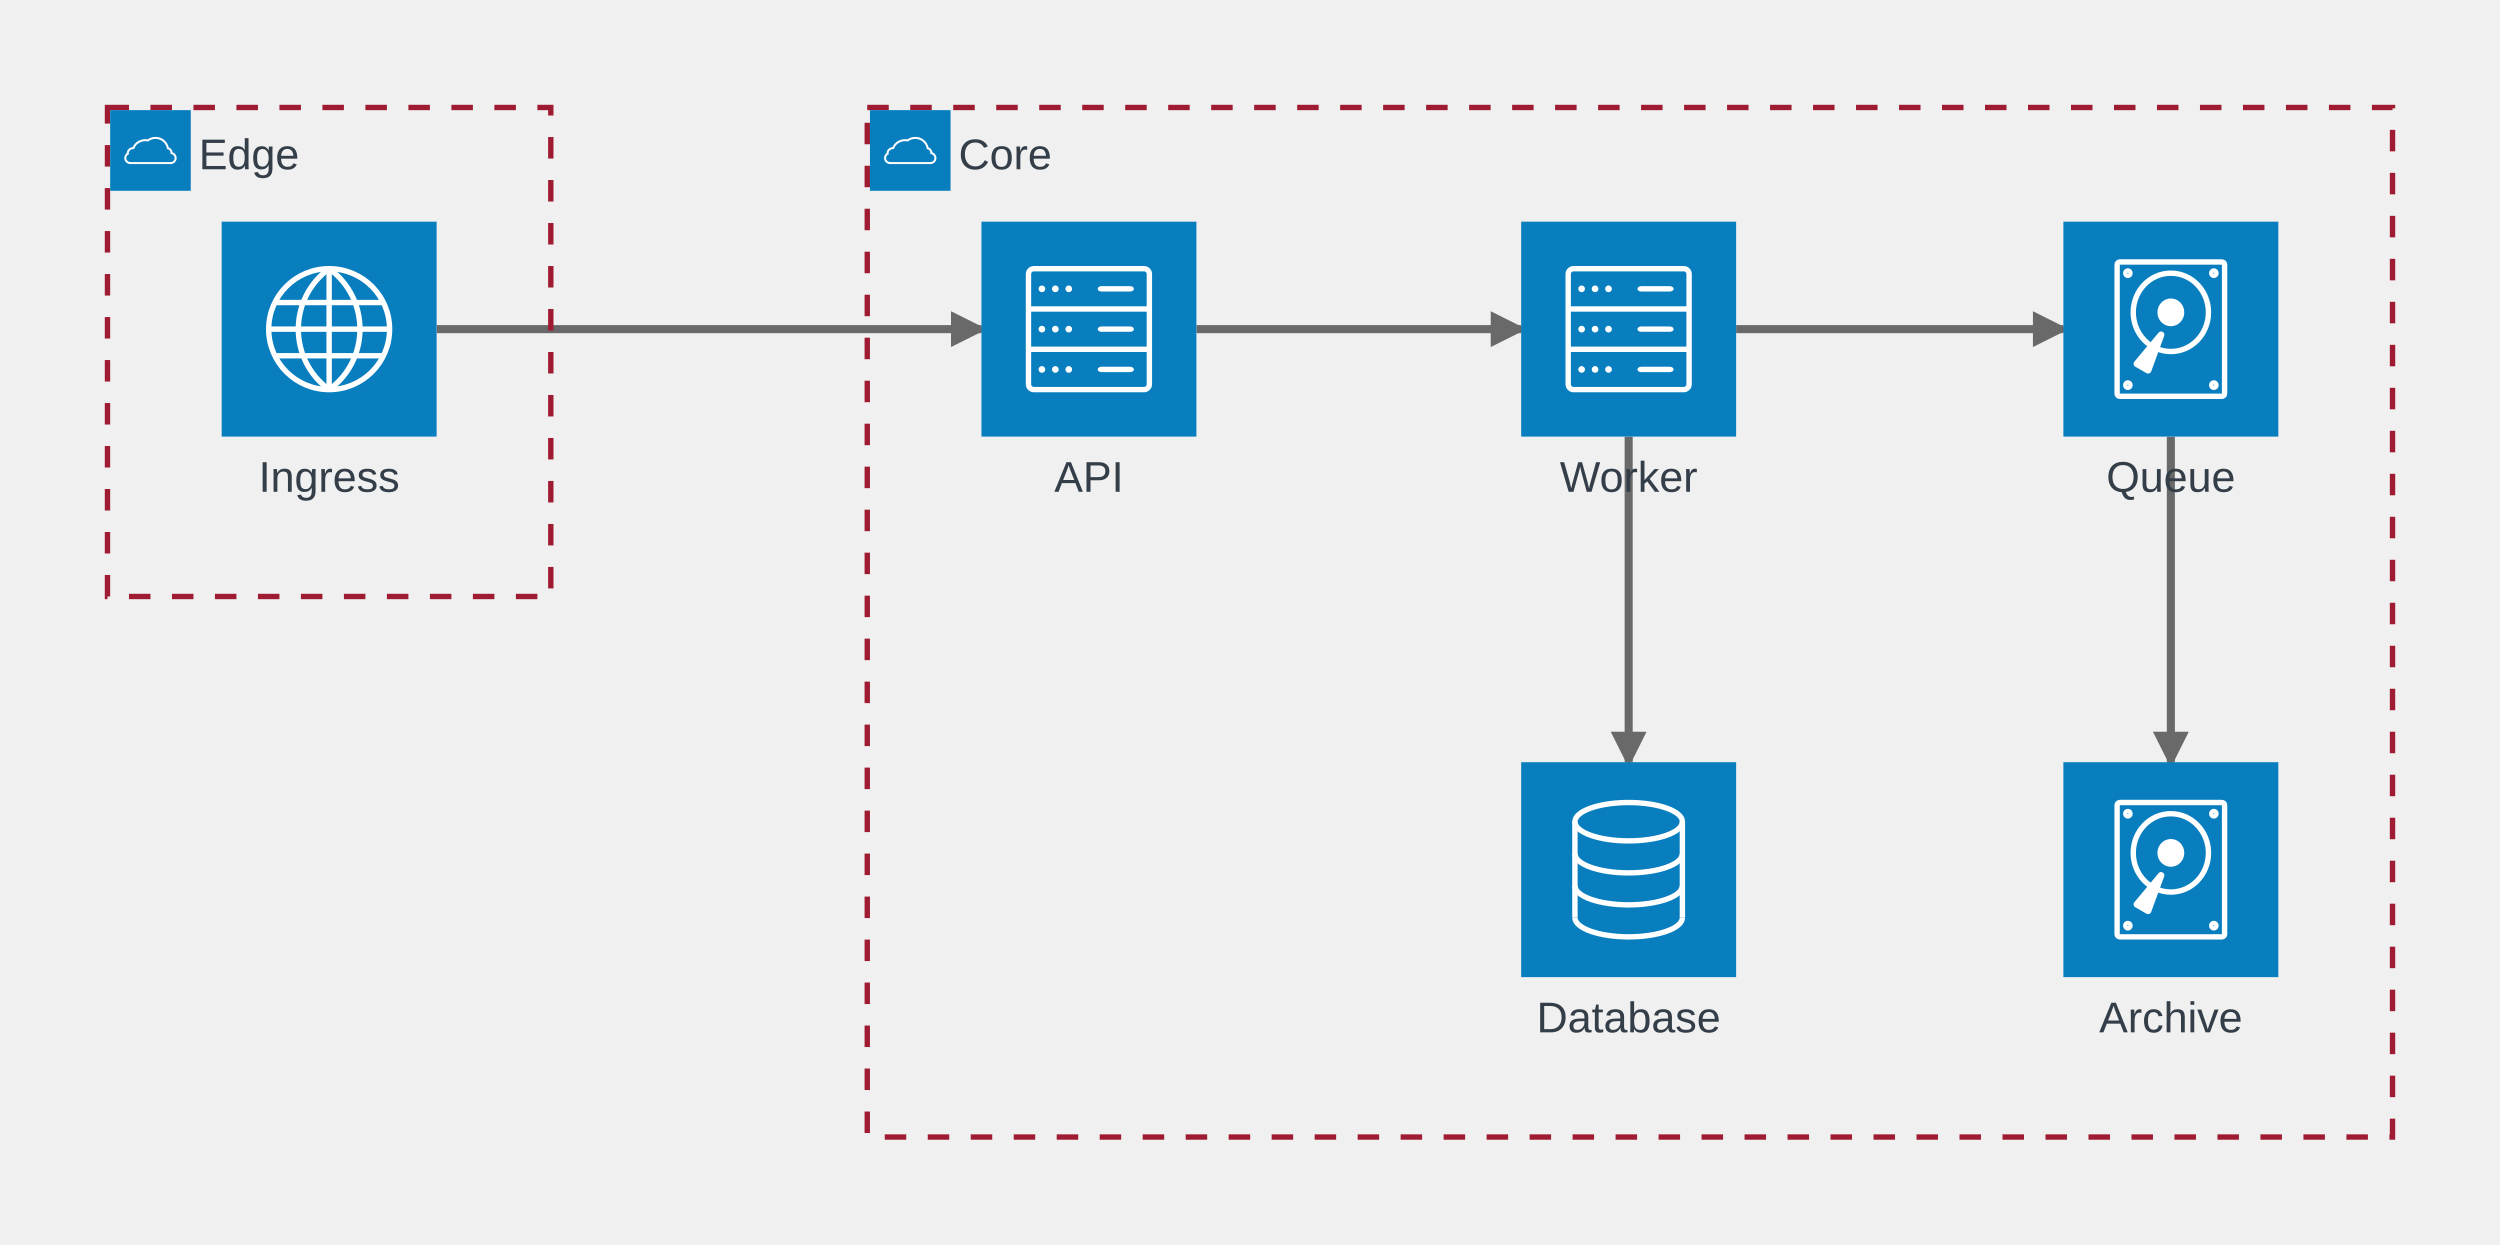
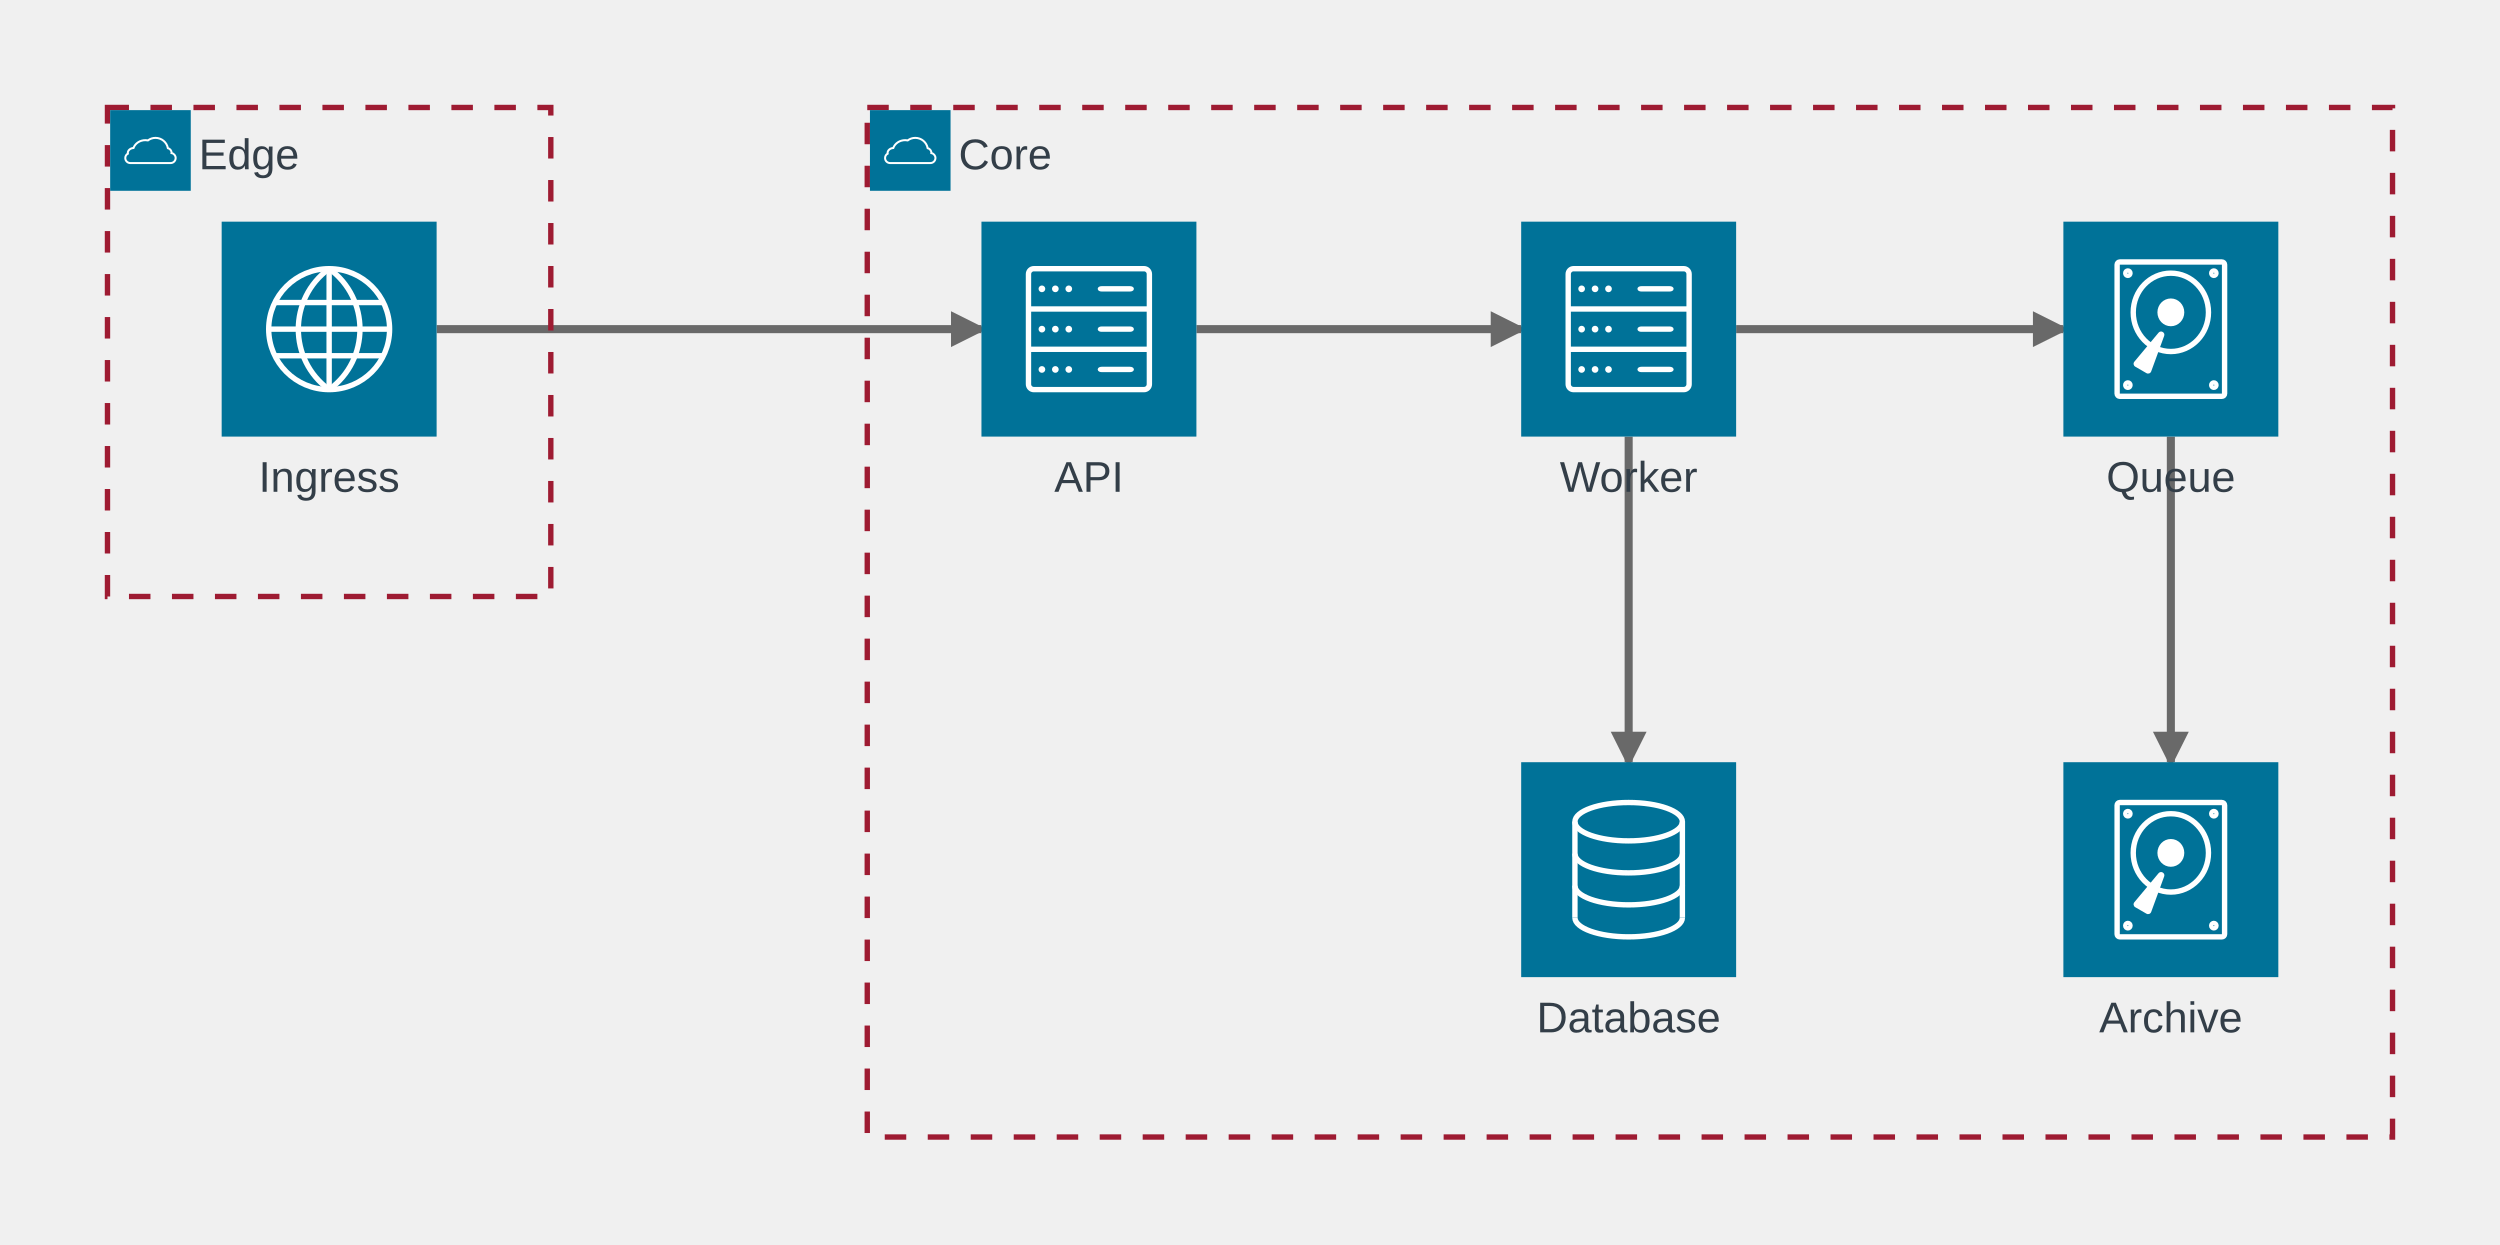
- <svg xmlns="http://www.w3.org/2000/svg" id="my-svg" width="100%" style="max-width: 930.441px; background-color: white;" viewBox="-425.22 -166.088 930.441 463.176" role="graphics-document document" aria-roledescription="architecture" aria-describedby="chart-desc-my-svg" aria-labelledby="chart-title-my-svg">
-   <style>#my-svg{font-family:"trebuchet ms",verdana,arial,sans-serif;font-size:16px;fill:#333e48;}@keyframes edge-animation-frame{from{stroke-dashoffset:0;}}@keyframes dash{to{stroke-dashoffset:0;}}#my-svg .edge-animation-slow{stroke-dasharray:9,5!important;stroke-dashoffset:900;animation:dash 50s linear infinite;stroke-linecap:round;}#my-svg .edge-animation-fast{stroke-dasharray:9,5!important;stroke-dashoffset:900;animation:dash 20s linear infinite;stroke-linecap:round;}#my-svg .error-icon{fill:#e7e7e7;}#my-svg .error-text{fill:#333e48;stroke:#333e48;}#my-svg .edge-thickness-normal{stroke-width:1px;}#my-svg .edge-thickness-thick{stroke-width:3.5px;}#my-svg .edge-pattern-solid{stroke-dasharray:0;}#my-svg .edge-thickness-invisible{stroke-width:0;fill:none;}#my-svg .edge-pattern-dashed{stroke-dasharray:3;}#my-svg .edge-pattern-dotted{stroke-dasharray:2;}#my-svg .marker{fill:#696969;stroke:#696969;}#my-svg .marker.cross{stroke:#696969;}#my-svg svg{font-family:"trebuchet ms",verdana,arial,sans-serif;font-size:16px;}#my-svg p{margin:0;}#my-svg .edge{stroke-width:3;stroke:#696969;fill:none;}#my-svg .arrow{fill:#696969;}#my-svg .node-bkg{fill:none;stroke:#9e1b32;stroke-width:2px;stroke-dasharray:8;}#my-svg .node-icon-text{display:flex;align-items:center;}#my-svg .node-icon-text&gt;div{color:#fff;margin:1px;height:fit-content;text-align:center;overflow:hidden;display:-webkit-box;-webkit-box-orient:vertical;}#my-svg .node .neo-node{stroke:#9e1b32;}#my-svg [data-look="neo"].node rect,#my-svg [data-look="neo"].cluster rect,#my-svg [data-look="neo"].node polygon{stroke:url(#my-svg-gradient);filter:drop-shadow( 1px 2px 2px rgba(185,185,185,1));}#my-svg [data-look="neo"].swimlane.cluster rect{filter:none;}#my-svg [data-look="neo"].node path{stroke:url(#my-svg-gradient);stroke-width:1px;}#my-svg [data-look="neo"].node .outer-path{filter:drop-shadow( 1px 2px 2px rgba(185,185,185,1));}#my-svg [data-look="neo"].node .neo-line path{stroke:#9e1b32;filter:none;}#my-svg [data-look="neo"].node circle{stroke:url(#my-svg-gradient);filter:drop-shadow( 1px 2px 2px rgba(185,185,185,1));}#my-svg [data-look="neo"].node circle .state-start{fill:#000000;}#my-svg [data-look="neo"].icon-shape .icon{fill:url(#my-svg-gradient);filter:drop-shadow( 1px 2px 2px rgba(185,185,185,1));}#my-svg [data-look="neo"].icon-shape .icon-neo path{stroke:url(#my-svg-gradient);filter:drop-shadow( 1px 2px 2px rgba(185,185,185,1));}#my-svg :root{--mermaid-font-family:"trebuchet ms",verdana,arial,sans-serif;}</style>
+ <svg xmlns="http://www.w3.org/2000/svg" id="my-svg" width="100%" style="max-width: 930.441px; background-color:white;" viewBox="-425.22 -166.088 930.441 463.176" role="graphics-document document" aria-roledescription="architecture" aria-describedby="chart-desc-my-svg" aria-labelledby="chart-title-my-svg">
+   <style>#my-svg{font-family:"trebuchet ms",verdana,arial,sans-serif;font-size:16px;fill:#333e48;}@keyframes edge-animation-frame{from{stroke-dashoffset:0;}}@keyframes dash{to{stroke-dashoffset:0;}}#my-svg .edge-animation-slow{stroke-dasharray:9,5!important;stroke-dashoffset:900;animation:dash 50s linear infinite;stroke-linecap:round;}#my-svg .edge-animation-fast{stroke-dasharray:9,5!important;stroke-dashoffset:900;animation:dash 20s linear infinite;stroke-linecap:round;}#my-svg .error-icon{fill:#e7e7e7;}#my-svg .error-text{fill:#333e48;stroke:#333e48;}#my-svg .edge-thickness-normal{stroke-width:1px;}#my-svg .edge-thickness-thick{stroke-width:3.5px;}#my-svg .edge-pattern-solid{stroke-dasharray:0;}#my-svg .edge-thickness-invisible{stroke-width:0;fill:none;}#my-svg .edge-pattern-dashed{stroke-dasharray:3;}#my-svg .edge-pattern-dotted{stroke-dasharray:2;}#my-svg .marker{fill:#696969;stroke:#696969;}#my-svg .marker.cross{stroke:#696969;}#my-svg svg{font-family:"trebuchet ms",verdana,arial,sans-serif;font-size:16px;}#my-svg p{margin:0;}#my-svg .edge{stroke-width:3;stroke:#696969;fill:none;}#my-svg .arrow{fill:#696969;}#my-svg .node-bkg{fill:none;stroke:#9e1b32;stroke-width:2px;stroke-dasharray:8;}#my-svg .node-icon-text{display:flex;align-items:center;}#my-svg .node-icon-text&gt;div{color:#fff;margin:1px;height:fit-content;text-align:center;overflow:hidden;display:-webkit-box;-webkit-box-orient:vertical;}#my-svg .node .neo-node{stroke:#9e1b32;}#my-svg [data-look="neo"].node rect,#my-svg [data-look="neo"].cluster rect,#my-svg [data-look="neo"].node polygon{stroke:url(#my-svg-gradient);filter:drop-shadow( 1px 2px 2px rgba(181,181,181,1));}#my-svg [data-look="neo"].swimlane.cluster rect{filter:none;}#my-svg [data-look="neo"].node path{stroke:url(#my-svg-gradient);stroke-width:1px;}#my-svg [data-look="neo"].node .outer-path{filter:drop-shadow( 1px 2px 2px rgba(181,181,181,1));}#my-svg [data-look="neo"].node .neo-line path{stroke:#9e1b32;filter:none;}#my-svg [data-look="neo"].node circle{stroke:url(#my-svg-gradient);filter:drop-shadow( 1px 2px 2px rgba(181,181,181,1));}#my-svg [data-look="neo"].node circle .state-start{fill:#000000;}#my-svg [data-look="neo"].icon-shape .icon{fill:url(#my-svg-gradient);filter:drop-shadow( 1px 2px 2px rgba(181,181,181,1));}#my-svg [data-look="neo"].icon-shape .icon-neo path{stroke:url(#my-svg-gradient);filter:drop-shadow( 1px 2px 2px rgba(181,181,181,1));}#my-svg :root{--mermaid-font-family:"trebuchet ms",verdana,arial,sans-serif;}</style>
  <g />
  <g class="architecture-edges">
    <g>
      <path d="M -262.72,-43.588 L -161.333,-43.588 L-59.946,-43.588" class="edge" id="my-svg-L_ingress_api_0" />
      <polygon points="13.333,6.667 0,13.333 0,0" transform="translate(-71.27921,-50.25483)" class="arrow" />
    </g>
    <g>
      <path d="M 20.054,-43.588 L 80.49,-43.588 L140.927,-43.588" class="edge" id="my-svg-L_api_worker_0" />
      <polygon points="13.333,6.667 0,13.333 0,0" transform="translate(129.5933,-50.25483)" class="arrow" />
    </g>
    <g>
      <path d="M 180.927,-3.588 L 180.927,57 L180.927,117.588" class="edge" id="my-svg-L_worker_database_0" />
      <polygon points="0,0 13.333,0 6.667,13.333" transform="translate(174.2599,106.2548)" class="arrow" />
    </g>
    <g>
      <path d="M 220.927,-43.588 L 281.823,-43.588 L342.72,-43.588" class="edge" id="my-svg-L_worker_queue_0" />
      <polygon points="13.333,6.667 0,13.333 0,0" transform="translate(331.387,-50.25483)" class="arrow" />
    </g>
    <g>
      <path d="M 382.72,-3.588 L 382.72,57 L382.72,117.588" class="edge" id="my-svg-L_queue_archive_0" />
      <polygon points="0,0 13.333,0 6.667,13.333" transform="translate(376.0537,106.2548)" class="arrow" />
    </g>
  </g>
  <g class="architecture-services">
    <g id="my-svg-service-ingress" class="architecture-service" transform="translate(-342.7204,-83.58817)">
      <g dy="1em" alignment-baseline="middle" dominant-baseline="middle" text-anchor="middle" transform="translate(40, 80)">
        <g>
-           <rect class="background" style="stroke: none" />
+           <rect class="background" style="stroke:none" />
          <text y="-10.1" style="">
            <tspan class="text-outer-tspan row" x="0" y="-0.1em" dy="1.1em">
              <tspan font-style="normal" class="text-inner-tspan" font-weight="normal">Ingress</tspan>
            </tspan>
          </text>
        </g>
      </g>
      <g>
        <g>
          <svg width="80" height="80" viewBox="0 0 80 80">
            <g>
-               <rect width="80" height="80" style="fill: #087ebf; stroke-width: 0px;" />
-               <circle cx="40" cy="40" r="22.5" style="fill: none; stroke: #fff; stroke-miterlimit: 10; stroke-width: 2px;" />
-               <line x1="40" y1="17.5" x2="40" y2="62.5" style="fill: none; stroke: #fff; stroke-miterlimit: 10; stroke-width: 2px;" />
-               <line x1="17.5" y1="40" x2="62.5" y2="40" style="fill: none; stroke: #fff; stroke-miterlimit: 10; stroke-width: 2px;" />
-               <path d="m39.99,17.51c-15.28,11.1-15.28,33.88,0,44.98" style="fill: none; stroke: #fff; stroke-miterlimit: 10; stroke-width: 2px;" />
-               <path d="m40.01,17.51c15.28,11.1,15.28,33.88,0,44.98" style="fill: none; stroke: #fff; stroke-miterlimit: 10; stroke-width: 2px;" />
-               <line x1="19.75" y1="30.1" x2="60.25" y2="30.1" style="fill: none; stroke: #fff; stroke-miterlimit: 10; stroke-width: 2px;" />
-               <line x1="19.75" y1="49.9" x2="60.25" y2="49.9" style="fill: none; stroke: #fff; stroke-miterlimit: 10; stroke-width: 2px;" />
+               <rect width="80" height="80" style="fill:#007298; stroke-width: 0px;" />
+               <circle cx="40" cy="40" r="22.5" style="fill:none; stroke:#fff; stroke-miterlimit: 10; stroke-width: 2px;" />
+               <line x1="40" y1="17.5" x2="40" y2="62.5" style="fill:none; stroke:#fff; stroke-miterlimit: 10; stroke-width: 2px;" />
+               <line x1="17.5" y1="40" x2="62.5" y2="40" style="fill:none; stroke:#fff; stroke-miterlimit: 10; stroke-width: 2px;" />
+               <path d="m39.99,17.51c-15.28,11.1-15.28,33.88,0,44.98" style="fill:none; stroke:#fff; stroke-miterlimit: 10; stroke-width: 2px;" />
+               <path d="m40.01,17.51c15.28,11.1,15.28,33.88,0,44.98" style="fill:none; stroke:#fff; stroke-miterlimit: 10; stroke-width: 2px;" />
+               <line x1="19.75" y1="30.1" x2="60.25" y2="30.1" style="fill:none; stroke:#fff; stroke-miterlimit: 10; stroke-width: 2px;" />
+               <line x1="19.75" y1="49.9" x2="60.25" y2="49.9" style="fill:none; stroke:#fff; stroke-miterlimit: 10; stroke-width: 2px;" />
            </g>
          </svg>
        </g>
      </g>
    </g>
    <g id="my-svg-service-api" class="architecture-service" transform="translate(-59.94588,-83.58817)">
      <g dy="1em" alignment-baseline="middle" dominant-baseline="middle" text-anchor="middle" transform="translate(40, 80)">
        <g>
-           <rect class="background" style="stroke: none" />
+           <rect class="background" style="stroke:none" />
          <text y="-10.1" style="">
            <tspan class="text-outer-tspan row" x="0" y="-0.1em" dy="1.1em">
              <tspan font-style="normal" class="text-inner-tspan" font-weight="normal">API</tspan>
            </tspan>
          </text>
        </g>
      </g>
      <g>
        <g>
          <svg width="80" height="80" viewBox="0 0 80 80">
            <g>
-               <rect width="80" height="80" style="fill: #087ebf; stroke-width: 0px;" />
-               <rect x="17.5" y="17.5" width="45" height="45" rx="2" ry="2" style="fill: none; stroke: #fff; stroke-miterlimit: 10; stroke-width: 2px;" />
-               <line x1="17.5" y1="32.5" x2="62.5" y2="32.5" style="fill: none; stroke: #fff; stroke-miterlimit: 10; stroke-width: 2px;" />
-               <line x1="17.5" y1="47.5" x2="62.5" y2="47.5" style="fill: none; stroke: #fff; stroke-miterlimit: 10; stroke-width: 2px;" />
-               <g>
-                 <path d="m56.25,25c0,.27-.45.5-1,.5h-10.5c-.55,0-1-.23-1-.5s.45-.5,1-.5h10.5c.55,0,1,.23,1,.5Z" style="fill: #fff; stroke-width: 0px;" />
-                 <path d="m56.25,25c0,.27-.45.5-1,.5h-10.5c-.55,0-1-.23-1-.5s.45-.5,1-.5h10.5c.55,0,1,.23,1,.5Z" style="fill: none; stroke: #fff; stroke-miterlimit: 10;" />
-               </g>
-               <g>
-                 <path d="m56.25,40c0,.27-.45.5-1,.5h-10.5c-.55,0-1-.23-1-.5s.45-.5,1-.5h10.5c.55,0,1,.23,1,.5Z" style="fill: #fff; stroke-width: 0px;" />
-                 <path d="m56.25,40c0,.27-.45.5-1,.5h-10.5c-.55,0-1-.23-1-.5s.45-.5,1-.5h10.5c.55,0,1,.23,1,.5Z" style="fill: none; stroke: #fff; stroke-miterlimit: 10;" />
-               </g>
-               <g>
-                 <path d="m56.25,55c0,.27-.45.5-1,.5h-10.5c-.55,0-1-.23-1-.5s.45-.5,1-.5h10.5c.55,0,1,.23,1,.5Z" style="fill: #fff; stroke-width: 0px;" />
-                 <path d="m56.25,55c0,.27-.45.5-1,.5h-10.5c-.55,0-1-.23-1-.5s.45-.5,1-.5h10.5c.55,0,1,.23,1,.5Z" style="fill: none; stroke: #fff; stroke-miterlimit: 10;" />
-               </g>
-               <g>
-                 <circle cx="32.5" cy="25" r=".75" style="fill: #fff; stroke: #fff; stroke-miterlimit: 10;" />
-                 <circle cx="27.5" cy="25" r=".75" style="fill: #fff; stroke: #fff; stroke-miterlimit: 10;" />
-                 <circle cx="22.5" cy="25" r=".75" style="fill: #fff; stroke: #fff; stroke-miterlimit: 10;" />
-               </g>
-               <g>
-                 <circle cx="32.5" cy="40" r=".75" style="fill: #fff; stroke: #fff; stroke-miterlimit: 10;" />
-                 <circle cx="27.5" cy="40" r=".75" style="fill: #fff; stroke: #fff; stroke-miterlimit: 10;" />
-                 <circle cx="22.5" cy="40" r=".75" style="fill: #fff; stroke: #fff; stroke-miterlimit: 10;" />
-               </g>
-               <g>
-                 <circle cx="32.5" cy="55" r=".75" style="fill: #fff; stroke: #fff; stroke-miterlimit: 10;" />
-                 <circle cx="27.5" cy="55" r=".75" style="fill: #fff; stroke: #fff; stroke-miterlimit: 10;" />
-                 <circle cx="22.5" cy="55" r=".75" style="fill: #fff; stroke: #fff; stroke-miterlimit: 10;" />
+               <rect width="80" height="80" style="fill:#007298; stroke-width: 0px;" />
+               <rect x="17.5" y="17.5" width="45" height="45" rx="2" ry="2" style="fill:none; stroke:#fff; stroke-miterlimit: 10; stroke-width: 2px;" />
+               <line x1="17.5" y1="32.5" x2="62.5" y2="32.5" style="fill:none; stroke:#fff; stroke-miterlimit: 10; stroke-width: 2px;" />
+               <line x1="17.5" y1="47.5" x2="62.5" y2="47.5" style="fill:none; stroke:#fff; stroke-miterlimit: 10; stroke-width: 2px;" />
+               <g>
+                 <path d="m56.25,25c0,.27-.45.5-1,.5h-10.5c-.55,0-1-.23-1-.5s.45-.5,1-.5h10.5c.55,0,1,.23,1,.5Z" style="fill:#fff; stroke-width: 0px;" />
+                 <path d="m56.25,25c0,.27-.45.5-1,.5h-10.5c-.55,0-1-.23-1-.5s.45-.5,1-.5h10.5c.55,0,1,.23,1,.5Z" style="fill:none; stroke:#fff; stroke-miterlimit: 10;" />
+               </g>
+               <g>
+                 <path d="m56.25,40c0,.27-.45.5-1,.5h-10.5c-.55,0-1-.23-1-.5s.45-.5,1-.5h10.5c.55,0,1,.23,1,.5Z" style="fill:#fff; stroke-width: 0px;" />
+                 <path d="m56.25,40c0,.27-.45.5-1,.5h-10.5c-.55,0-1-.23-1-.5s.45-.5,1-.5h10.5c.55,0,1,.23,1,.5Z" style="fill:none; stroke:#fff; stroke-miterlimit: 10;" />
+               </g>
+               <g>
+                 <path d="m56.25,55c0,.27-.45.5-1,.5h-10.5c-.55,0-1-.23-1-.5s.45-.5,1-.5h10.5c.55,0,1,.23,1,.5Z" style="fill:#fff; stroke-width: 0px;" />
+                 <path d="m56.25,55c0,.27-.45.5-1,.5h-10.5c-.55,0-1-.23-1-.5s.45-.5,1-.5h10.5c.55,0,1,.23,1,.5Z" style="fill:none; stroke:#fff; stroke-miterlimit: 10;" />
+               </g>
+               <g>
+                 <circle cx="32.5" cy="25" r=".75" style="fill:#fff; stroke:#fff; stroke-miterlimit: 10;" />
+                 <circle cx="27.5" cy="25" r=".75" style="fill:#fff; stroke:#fff; stroke-miterlimit: 10;" />
+                 <circle cx="22.5" cy="25" r=".75" style="fill:#fff; stroke:#fff; stroke-miterlimit: 10;" />
+               </g>
+               <g>
+                 <circle cx="32.5" cy="40" r=".75" style="fill:#fff; stroke:#fff; stroke-miterlimit: 10;" />
+                 <circle cx="27.5" cy="40" r=".75" style="fill:#fff; stroke:#fff; stroke-miterlimit: 10;" />
+                 <circle cx="22.5" cy="40" r=".75" style="fill:#fff; stroke:#fff; stroke-miterlimit: 10;" />
+               </g>
+               <g>
+                 <circle cx="32.5" cy="55" r=".75" style="fill:#fff; stroke:#fff; stroke-miterlimit: 10;" />
+                 <circle cx="27.5" cy="55" r=".75" style="fill:#fff; stroke:#fff; stroke-miterlimit: 10;" />
+                 <circle cx="22.5" cy="55" r=".75" style="fill:#fff; stroke:#fff; stroke-miterlimit: 10;" />
              </g>
            </g>
          </svg>
        </g>
      </g>
    </g>
    <g id="my-svg-service-worker" class="architecture-service" transform="translate(140.9266,-83.58817)">
      <g dy="1em" alignment-baseline="middle" dominant-baseline="middle" text-anchor="middle" transform="translate(40, 80)">
        <g>
-           <rect class="background" style="stroke: none" />
+           <rect class="background" style="stroke:none" />
          <text y="-10.1" style="">
            <tspan class="text-outer-tspan row" x="0" y="-0.1em" dy="1.1em">
              <tspan font-style="normal" class="text-inner-tspan" font-weight="normal">Worker</tspan>
            </tspan>
          </text>
        </g>
      </g>
      <g>
        <g>
          <svg width="80" height="80" viewBox="0 0 80 80">
            <g>
-               <rect width="80" height="80" style="fill: #087ebf; stroke-width: 0px;" />
-               <rect x="17.5" y="17.5" width="45" height="45" rx="2" ry="2" style="fill: none; stroke: #fff; stroke-miterlimit: 10; stroke-width: 2px;" />
-               <line x1="17.5" y1="32.5" x2="62.5" y2="32.5" style="fill: none; stroke: #fff; stroke-miterlimit: 10; stroke-width: 2px;" />
-               <line x1="17.5" y1="47.5" x2="62.5" y2="47.5" style="fill: none; stroke: #fff; stroke-miterlimit: 10; stroke-width: 2px;" />
-               <g>
-                 <path d="m56.25,25c0,.27-.45.5-1,.5h-10.5c-.55,0-1-.23-1-.5s.45-.5,1-.5h10.5c.55,0,1,.23,1,.5Z" style="fill: #fff; stroke-width: 0px;" />
-                 <path d="m56.25,25c0,.27-.45.5-1,.5h-10.5c-.55,0-1-.23-1-.5s.45-.5,1-.5h10.5c.55,0,1,.23,1,.5Z" style="fill: none; stroke: #fff; stroke-miterlimit: 10;" />
-               </g>
-               <g>
-                 <path d="m56.25,40c0,.27-.45.5-1,.5h-10.5c-.55,0-1-.23-1-.5s.45-.5,1-.5h10.5c.55,0,1,.23,1,.5Z" style="fill: #fff; stroke-width: 0px;" />
-                 <path d="m56.25,40c0,.27-.45.5-1,.5h-10.5c-.55,0-1-.23-1-.5s.45-.5,1-.5h10.5c.55,0,1,.23,1,.5Z" style="fill: none; stroke: #fff; stroke-miterlimit: 10;" />
-               </g>
-               <g>
-                 <path d="m56.25,55c0,.27-.45.5-1,.5h-10.5c-.55,0-1-.23-1-.5s.45-.5,1-.5h10.5c.55,0,1,.23,1,.5Z" style="fill: #fff; stroke-width: 0px;" />
-                 <path d="m56.25,55c0,.27-.45.5-1,.5h-10.5c-.55,0-1-.23-1-.5s.45-.5,1-.5h10.5c.55,0,1,.23,1,.5Z" style="fill: none; stroke: #fff; stroke-miterlimit: 10;" />
-               </g>
-               <g>
-                 <circle cx="32.5" cy="25" r=".75" style="fill: #fff; stroke: #fff; stroke-miterlimit: 10;" />
-                 <circle cx="27.5" cy="25" r=".75" style="fill: #fff; stroke: #fff; stroke-miterlimit: 10;" />
-                 <circle cx="22.5" cy="25" r=".75" style="fill: #fff; stroke: #fff; stroke-miterlimit: 10;" />
-               </g>
-               <g>
-                 <circle cx="32.5" cy="40" r=".75" style="fill: #fff; stroke: #fff; stroke-miterlimit: 10;" />
-                 <circle cx="27.5" cy="40" r=".75" style="fill: #fff; stroke: #fff; stroke-miterlimit: 10;" />
-                 <circle cx="22.5" cy="40" r=".75" style="fill: #fff; stroke: #fff; stroke-miterlimit: 10;" />
-               </g>
-               <g>
-                 <circle cx="32.5" cy="55" r=".75" style="fill: #fff; stroke: #fff; stroke-miterlimit: 10;" />
-                 <circle cx="27.5" cy="55" r=".75" style="fill: #fff; stroke: #fff; stroke-miterlimit: 10;" />
-                 <circle cx="22.5" cy="55" r=".75" style="fill: #fff; stroke: #fff; stroke-miterlimit: 10;" />
+               <rect width="80" height="80" style="fill:#007298; stroke-width: 0px;" />
+               <rect x="17.5" y="17.5" width="45" height="45" rx="2" ry="2" style="fill:none; stroke:#fff; stroke-miterlimit: 10; stroke-width: 2px;" />
+               <line x1="17.5" y1="32.5" x2="62.5" y2="32.5" style="fill:none; stroke:#fff; stroke-miterlimit: 10; stroke-width: 2px;" />
+               <line x1="17.5" y1="47.5" x2="62.5" y2="47.5" style="fill:none; stroke:#fff; stroke-miterlimit: 10; stroke-width: 2px;" />
+               <g>
+                 <path d="m56.25,25c0,.27-.45.5-1,.5h-10.5c-.55,0-1-.23-1-.5s.45-.5,1-.5h10.5c.55,0,1,.23,1,.5Z" style="fill:#fff; stroke-width: 0px;" />
+                 <path d="m56.25,25c0,.27-.45.5-1,.5h-10.5c-.55,0-1-.23-1-.5s.45-.5,1-.5h10.5c.55,0,1,.23,1,.5Z" style="fill:none; stroke:#fff; stroke-miterlimit: 10;" />
+               </g>
+               <g>
+                 <path d="m56.25,40c0,.27-.45.5-1,.5h-10.5c-.55,0-1-.23-1-.5s.45-.5,1-.5h10.5c.55,0,1,.23,1,.5Z" style="fill:#fff; stroke-width: 0px;" />
+                 <path d="m56.25,40c0,.27-.45.5-1,.5h-10.5c-.55,0-1-.23-1-.5s.45-.5,1-.5h10.5c.55,0,1,.23,1,.5Z" style="fill:none; stroke:#fff; stroke-miterlimit: 10;" />
+               </g>
+               <g>
+                 <path d="m56.25,55c0,.27-.45.5-1,.5h-10.5c-.55,0-1-.23-1-.5s.45-.5,1-.5h10.5c.55,0,1,.23,1,.5Z" style="fill:#fff; stroke-width: 0px;" />
+                 <path d="m56.25,55c0,.27-.45.5-1,.5h-10.5c-.55,0-1-.23-1-.5s.45-.5,1-.5h10.5c.55,0,1,.23,1,.5Z" style="fill:none; stroke:#fff; stroke-miterlimit: 10;" />
+               </g>
+               <g>
+                 <circle cx="32.5" cy="25" r=".75" style="fill:#fff; stroke:#fff; stroke-miterlimit: 10;" />
+                 <circle cx="27.5" cy="25" r=".75" style="fill:#fff; stroke:#fff; stroke-miterlimit: 10;" />
+                 <circle cx="22.5" cy="25" r=".75" style="fill:#fff; stroke:#fff; stroke-miterlimit: 10;" />
+               </g>
+               <g>
+                 <circle cx="32.5" cy="40" r=".75" style="fill:#fff; stroke:#fff; stroke-miterlimit: 10;" />
+                 <circle cx="27.5" cy="40" r=".75" style="fill:#fff; stroke:#fff; stroke-miterlimit: 10;" />
+                 <circle cx="22.5" cy="40" r=".75" style="fill:#fff; stroke:#fff; stroke-miterlimit: 10;" />
+               </g>
+               <g>
+                 <circle cx="32.5" cy="55" r=".75" style="fill:#fff; stroke:#fff; stroke-miterlimit: 10;" />
+                 <circle cx="27.5" cy="55" r=".75" style="fill:#fff; stroke:#fff; stroke-miterlimit: 10;" />
+                 <circle cx="22.5" cy="55" r=".75" style="fill:#fff; stroke:#fff; stroke-miterlimit: 10;" />
              </g>
            </g>
          </svg>
        </g>
      </g>
    </g>
    <g id="my-svg-service-database" class="architecture-service" transform="translate(140.9266,117.5882)">
      <g dy="1em" alignment-baseline="middle" dominant-baseline="middle" text-anchor="middle" transform="translate(40, 80)">
        <g>
-           <rect class="background" style="stroke: none" />
+           <rect class="background" style="stroke:none" />
          <text y="-10.1" style="">
            <tspan class="text-outer-tspan row" x="0" y="-0.1em" dy="1.1em">
              <tspan font-style="normal" class="text-inner-tspan" font-weight="normal">Database</tspan>
            </tspan>
          </text>
        </g>
      </g>
      <g>
        <g>
          <svg width="80" height="80" viewBox="0 0 80 80">
            <g>
-               <rect width="80" height="80" style="fill: #087ebf; stroke-width: 0px;" />
-               <path id="IconifyId1a000f99cca7749610" data-name="4" d="m20,57.86c0,3.94,8.95,7.14,20,7.14s20-3.2,20-7.14" style="fill: none; stroke: #fff; stroke-miterlimit: 10; stroke-width: 2px;" />
-               <path id="IconifyId1a000f99cca7749611" data-name="3" d="m20,45.95c0,3.94,8.95,7.14,20,7.14s20-3.2,20-7.14" style="fill: none; stroke: #fff; stroke-miterlimit: 10; stroke-width: 2px;" />
-               <path id="IconifyId1a000f99cca7749612" data-name="2" d="m20,34.05c0,3.94,8.95,7.14,20,7.14s20-3.2,20-7.14" style="fill: none; stroke: #fff; stroke-miterlimit: 10; stroke-width: 2px;" />
-               <ellipse id="IconifyId1a000f99cca7749613" data-name="1" cx="40" cy="22.14" rx="20" ry="7.14" style="fill: none; stroke: #fff; stroke-miterlimit: 10; stroke-width: 2px;" />
-               <line x1="20" y1="57.86" x2="20" y2="22.14" style="fill: none; stroke: #fff; stroke-miterlimit: 10; stroke-width: 2px;" />
-               <line x1="60" y1="57.86" x2="60" y2="22.14" style="fill: none; stroke: #fff; stroke-miterlimit: 10; stroke-width: 2px;" />
+               <rect width="80" height="80" style="fill:#007298; stroke-width: 0px;" />
+               <path id="IconifyId1a000f99cca7749610" data-name="4" d="m20,57.86c0,3.94,8.95,7.14,20,7.14s20-3.2,20-7.14" style="fill:none; stroke:#fff; stroke-miterlimit: 10; stroke-width: 2px;" />
+               <path id="IconifyId1a000f99cca7749611" data-name="3" d="m20,45.95c0,3.94,8.95,7.14,20,7.14s20-3.2,20-7.14" style="fill:none; stroke:#fff; stroke-miterlimit: 10; stroke-width: 2px;" />
+               <path id="IconifyId1a000f99cca7749612" data-name="2" d="m20,34.05c0,3.94,8.95,7.14,20,7.14s20-3.2,20-7.14" style="fill:none; stroke:#fff; stroke-miterlimit: 10; stroke-width: 2px;" />
+               <ellipse id="IconifyId1a000f99cca7749613" data-name="1" cx="40" cy="22.14" rx="20" ry="7.14" style="fill:none; stroke:#fff; stroke-miterlimit: 10; stroke-width: 2px;" />
+               <line x1="20" y1="57.86" x2="20" y2="22.14" style="fill:none; stroke:#fff; stroke-miterlimit: 10; stroke-width: 2px;" />
+               <line x1="60" y1="57.86" x2="60" y2="22.14" style="fill:none; stroke:#fff; stroke-miterlimit: 10; stroke-width: 2px;" />
            </g>
          </svg>
        </g>
      </g>
    </g>
    <g id="my-svg-service-queue" class="architecture-service" transform="translate(342.7204,-83.58817)">
      <g dy="1em" alignment-baseline="middle" dominant-baseline="middle" text-anchor="middle" transform="translate(40, 80)">
        <g>
-           <rect class="background" style="stroke: none" />
+           <rect class="background" style="stroke:none" />
          <text y="-10.1" style="">
            <tspan class="text-outer-tspan row" x="0" y="-0.1em" dy="1.1em">
              <tspan font-style="normal" class="text-inner-tspan" font-weight="normal">Queue</tspan>
            </tspan>
          </text>
        </g>
      </g>
      <g>
        <g>
          <svg width="80" height="80" viewBox="0 0 80 80">
            <g>
-               <rect width="80" height="80" style="fill: #087ebf; stroke-width: 0px;" />
-               <rect x="20" y="15" width="40" height="50" rx="1" ry="1" style="fill: none; stroke: #fff; stroke-miterlimit: 10; stroke-width: 2px;" />
-               <ellipse cx="24" cy="19.17" rx=".8" ry=".83" style="fill: none; stroke: #fff; stroke-miterlimit: 10; stroke-width: 2px;" />
-               <ellipse cx="56" cy="19.17" rx=".8" ry=".83" style="fill: none; stroke: #fff; stroke-miterlimit: 10; stroke-width: 2px;" />
-               <ellipse cx="24" cy="60.83" rx=".8" ry=".83" style="fill: none; stroke: #fff; stroke-miterlimit: 10; stroke-width: 2px;" />
-               <ellipse cx="56" cy="60.83" rx=".8" ry=".83" style="fill: none; stroke: #fff; stroke-miterlimit: 10; stroke-width: 2px;" />
-               <ellipse cx="40" cy="33.75" rx="14" ry="14.58" style="fill: none; stroke: #fff; stroke-miterlimit: 10; stroke-width: 2px;" />
-               <ellipse cx="40" cy="33.75" rx="4" ry="4.17" style="fill: #fff; stroke: #fff; stroke-miterlimit: 10; stroke-width: 2px;" />
-               <path d="m37.51,42.52l-4.83,13.22c-.26.71-1.1,1.02-1.76.64l-4.18-2.42c-.66-.38-.81-1.26-.33-1.84l9.01-10.8c.88-1.05,2.56-.08,2.09,1.2Z" style="fill: #fff; stroke-width: 0px;" />
+               <rect width="80" height="80" style="fill:#007298; stroke-width: 0px;" />
+               <rect x="20" y="15" width="40" height="50" rx="1" ry="1" style="fill:none; stroke:#fff; stroke-miterlimit: 10; stroke-width: 2px;" />
+               <ellipse cx="24" cy="19.17" rx=".8" ry=".83" style="fill:none; stroke:#fff; stroke-miterlimit: 10; stroke-width: 2px;" />
+               <ellipse cx="56" cy="19.17" rx=".8" ry=".83" style="fill:none; stroke:#fff; stroke-miterlimit: 10; stroke-width: 2px;" />
+               <ellipse cx="24" cy="60.83" rx=".8" ry=".83" style="fill:none; stroke:#fff; stroke-miterlimit: 10; stroke-width: 2px;" />
+               <ellipse cx="56" cy="60.83" rx=".8" ry=".83" style="fill:none; stroke:#fff; stroke-miterlimit: 10; stroke-width: 2px;" />
+               <ellipse cx="40" cy="33.75" rx="14" ry="14.58" style="fill:none; stroke:#fff; stroke-miterlimit: 10; stroke-width: 2px;" />
+               <ellipse cx="40" cy="33.75" rx="4" ry="4.17" style="fill:#fff; stroke:#fff; stroke-miterlimit: 10; stroke-width: 2px;" />
+               <path d="m37.51,42.52l-4.83,13.22c-.26.71-1.1,1.02-1.76.64l-4.18-2.42c-.66-.38-.81-1.26-.33-1.84l9.01-10.8c.88-1.05,2.56-.08,2.09,1.2Z" style="fill:#fff; stroke-width: 0px;" />
            </g>
          </svg>
        </g>
      </g>
    </g>
    <g id="my-svg-service-archive" class="architecture-service" transform="translate(342.7204,117.5882)">
      <g dy="1em" alignment-baseline="middle" dominant-baseline="middle" text-anchor="middle" transform="translate(40, 80)">
        <g>
-           <rect class="background" style="stroke: none" />
+           <rect class="background" style="stroke:none" />
          <text y="-10.1" style="">
            <tspan class="text-outer-tspan row" x="0" y="-0.1em" dy="1.1em">
              <tspan font-style="normal" class="text-inner-tspan" font-weight="normal">Archive</tspan>
            </tspan>
          </text>
        </g>
      </g>
      <g>
        <g>
          <svg width="80" height="80" viewBox="0 0 80 80">
            <g>
-               <rect width="80" height="80" style="fill: #087ebf; stroke-width: 0px;" />
-               <rect x="20" y="15" width="40" height="50" rx="1" ry="1" style="fill: none; stroke: #fff; stroke-miterlimit: 10; stroke-width: 2px;" />
-               <ellipse cx="24" cy="19.17" rx=".8" ry=".83" style="fill: none; stroke: #fff; stroke-miterlimit: 10; stroke-width: 2px;" />
-               <ellipse cx="56" cy="19.17" rx=".8" ry=".83" style="fill: none; stroke: #fff; stroke-miterlimit: 10; stroke-width: 2px;" />
-               <ellipse cx="24" cy="60.83" rx=".8" ry=".83" style="fill: none; stroke: #fff; stroke-miterlimit: 10; stroke-width: 2px;" />
-               <ellipse cx="56" cy="60.83" rx=".8" ry=".83" style="fill: none; stroke: #fff; stroke-miterlimit: 10; stroke-width: 2px;" />
-               <ellipse cx="40" cy="33.75" rx="14" ry="14.58" style="fill: none; stroke: #fff; stroke-miterlimit: 10; stroke-width: 2px;" />
-               <ellipse cx="40" cy="33.75" rx="4" ry="4.17" style="fill: #fff; stroke: #fff; stroke-miterlimit: 10; stroke-width: 2px;" />
-               <path d="m37.51,42.52l-4.83,13.22c-.26.71-1.1,1.02-1.76.64l-4.18-2.42c-.66-.38-.81-1.26-.33-1.84l9.01-10.8c.88-1.05,2.56-.08,2.09,1.2Z" style="fill: #fff; stroke-width: 0px;" />
+               <rect width="80" height="80" style="fill:#007298; stroke-width: 0px;" />
+               <rect x="20" y="15" width="40" height="50" rx="1" ry="1" style="fill:none; stroke:#fff; stroke-miterlimit: 10; stroke-width: 2px;" />
+               <ellipse cx="24" cy="19.17" rx=".8" ry=".83" style="fill:none; stroke:#fff; stroke-miterlimit: 10; stroke-width: 2px;" />
+               <ellipse cx="56" cy="19.17" rx=".8" ry=".83" style="fill:none; stroke:#fff; stroke-miterlimit: 10; stroke-width: 2px;" />
+               <ellipse cx="24" cy="60.83" rx=".8" ry=".83" style="fill:none; stroke:#fff; stroke-miterlimit: 10; stroke-width: 2px;" />
+               <ellipse cx="56" cy="60.83" rx=".8" ry=".83" style="fill:none; stroke:#fff; stroke-miterlimit: 10; stroke-width: 2px;" />
+               <ellipse cx="40" cy="33.75" rx="14" ry="14.58" style="fill:none; stroke:#fff; stroke-miterlimit: 10; stroke-width: 2px;" />
+               <ellipse cx="40" cy="33.75" rx="4" ry="4.17" style="fill:#fff; stroke:#fff; stroke-miterlimit: 10; stroke-width: 2px;" />
+               <path d="m37.51,42.52l-4.83,13.22c-.26.71-1.1,1.02-1.76.64l-4.18-2.42c-.66-.38-.81-1.26-.33-1.84l9.01-10.8c.88-1.05,2.56-.08,2.09,1.2Z" style="fill:#fff; stroke-width: 0px;" />
            </g>
          </svg>
        </g>
      </g>
    </g>
  </g>
  <g class="architecture-groups">
    <rect id="my-svg-group-edge" x="-385.22" y="-126.088" width="165" height="182" class="node-bkg" />
    <g>
      <g transform="translate(-384.2204, -125.0882)">
        <g>
          <svg width="30" height="30" viewBox="0 0 80 80">
            <g>
-               <rect width="80" height="80" style="fill: #087ebf; stroke-width: 0px;" />
-               <path d="m65,47.5c0,2.76-2.24,5-5,5H20c-2.76,0-5-2.24-5-5,0-1.87,1.03-3.51,2.56-4.36-.04-.21-.06-.42-.06-.64,0-2.6,2.48-4.74,5.65-4.97,1.65-4.51,6.34-7.76,11.85-7.76.86,0,1.69.08,2.5.23,2.09-1.57,4.69-2.5,7.5-2.5,6.1,0,11.19,4.38,12.28,10.17,2.14.56,3.72,2.51,3.72,4.83,0,.03,0,.07-.01.1,2.29.46,4.01,2.48,4.01,4.9Z" style="fill: none; stroke: #fff; stroke-miterlimit: 10; stroke-width: 2px;" />
+               <rect width="80" height="80" style="fill:#007298; stroke-width: 0px;" />
+               <path d="m65,47.5c0,2.76-2.24,5-5,5H20c-2.76,0-5-2.24-5-5,0-1.87,1.03-3.51,2.56-4.36-.04-.21-.06-.42-.06-.64,0-2.6,2.48-4.74,5.65-4.97,1.65-4.51,6.34-7.76,11.85-7.76.86,0,1.69.08,2.5.23,2.09-1.57,4.69-2.5,7.5-2.5,6.1,0,11.19,4.38,12.28,10.17,2.14.56,3.72,2.51,3.72,4.83,0,.03,0,.07-.01.1,2.29.46,4.01,2.48,4.01,4.9Z" style="fill:none; stroke:#fff; stroke-miterlimit: 10; stroke-width: 2px;" />
            </g>
          </svg>
        </g>
      </g>
      <g dy="1em" alignment-baseline="middle" dominant-baseline="start" text-anchor="start" transform="translate(-351.2204, -119.0882)">
        <g>
-           <rect class="background" style="stroke: none" />
+           <rect class="background" style="stroke:none" />
          <text y="-10.1" style="">
            <tspan class="text-outer-tspan row" x="0" y="-0.1em" dy="1.1em">
              <tspan font-style="normal" class="text-inner-tspan" font-weight="normal">Edge</tspan>
            </tspan>
          </text>
        </g>
      </g>
    </g>
    <rect id="my-svg-group-core" x="-102.446" y="-126.088" width="567.666" height="383.176" class="node-bkg" />
    <g>
      <g transform="translate(-101.4459, -125.0882)">
        <g>
          <svg width="30" height="30" viewBox="0 0 80 80">
            <g>
-               <rect width="80" height="80" style="fill: #087ebf; stroke-width: 0px;" />
-               <path d="m65,47.5c0,2.76-2.24,5-5,5H20c-2.76,0-5-2.24-5-5,0-1.87,1.03-3.51,2.56-4.36-.04-.21-.06-.42-.06-.64,0-2.6,2.48-4.74,5.65-4.97,1.65-4.51,6.34-7.76,11.85-7.76.86,0,1.69.08,2.5.23,2.09-1.57,4.69-2.5,7.5-2.5,6.1,0,11.19,4.38,12.28,10.17,2.14.56,3.72,2.51,3.72,4.83,0,.03,0,.07-.01.1,2.29.46,4.01,2.48,4.01,4.9Z" style="fill: none; stroke: #fff; stroke-miterlimit: 10; stroke-width: 2px;" />
+               <rect width="80" height="80" style="fill:#007298; stroke-width: 0px;" />
+               <path d="m65,47.5c0,2.76-2.24,5-5,5H20c-2.76,0-5-2.24-5-5,0-1.87,1.03-3.51,2.56-4.36-.04-.21-.06-.42-.06-.64,0-2.6,2.48-4.74,5.65-4.97,1.65-4.51,6.34-7.76,11.85-7.76.86,0,1.69.08,2.5.23,2.09-1.57,4.69-2.5,7.5-2.5,6.1,0,11.19,4.38,12.28,10.17,2.14.56,3.72,2.51,3.72,4.83,0,.03,0,.07-.01.1,2.29.46,4.01,2.48,4.01,4.9Z" style="fill:none; stroke:#fff; stroke-miterlimit: 10; stroke-width: 2px;" />
            </g>
          </svg>
        </g>
      </g>
      <g dy="1em" alignment-baseline="middle" dominant-baseline="start" text-anchor="start" transform="translate(-68.44588, -119.0882)">
        <g>
-           <rect class="background" style="stroke: none" />
+           <rect class="background" style="stroke:none" />
          <text y="-10.1" style="">
            <tspan class="text-outer-tspan row" x="0" y="-0.1em" dy="1.1em">
              <tspan font-style="normal" class="text-inner-tspan" font-weight="normal">Core</tspan>
            </tspan>
          </text>
        </g>
      </g>
    </g>
  </g>
</svg>
